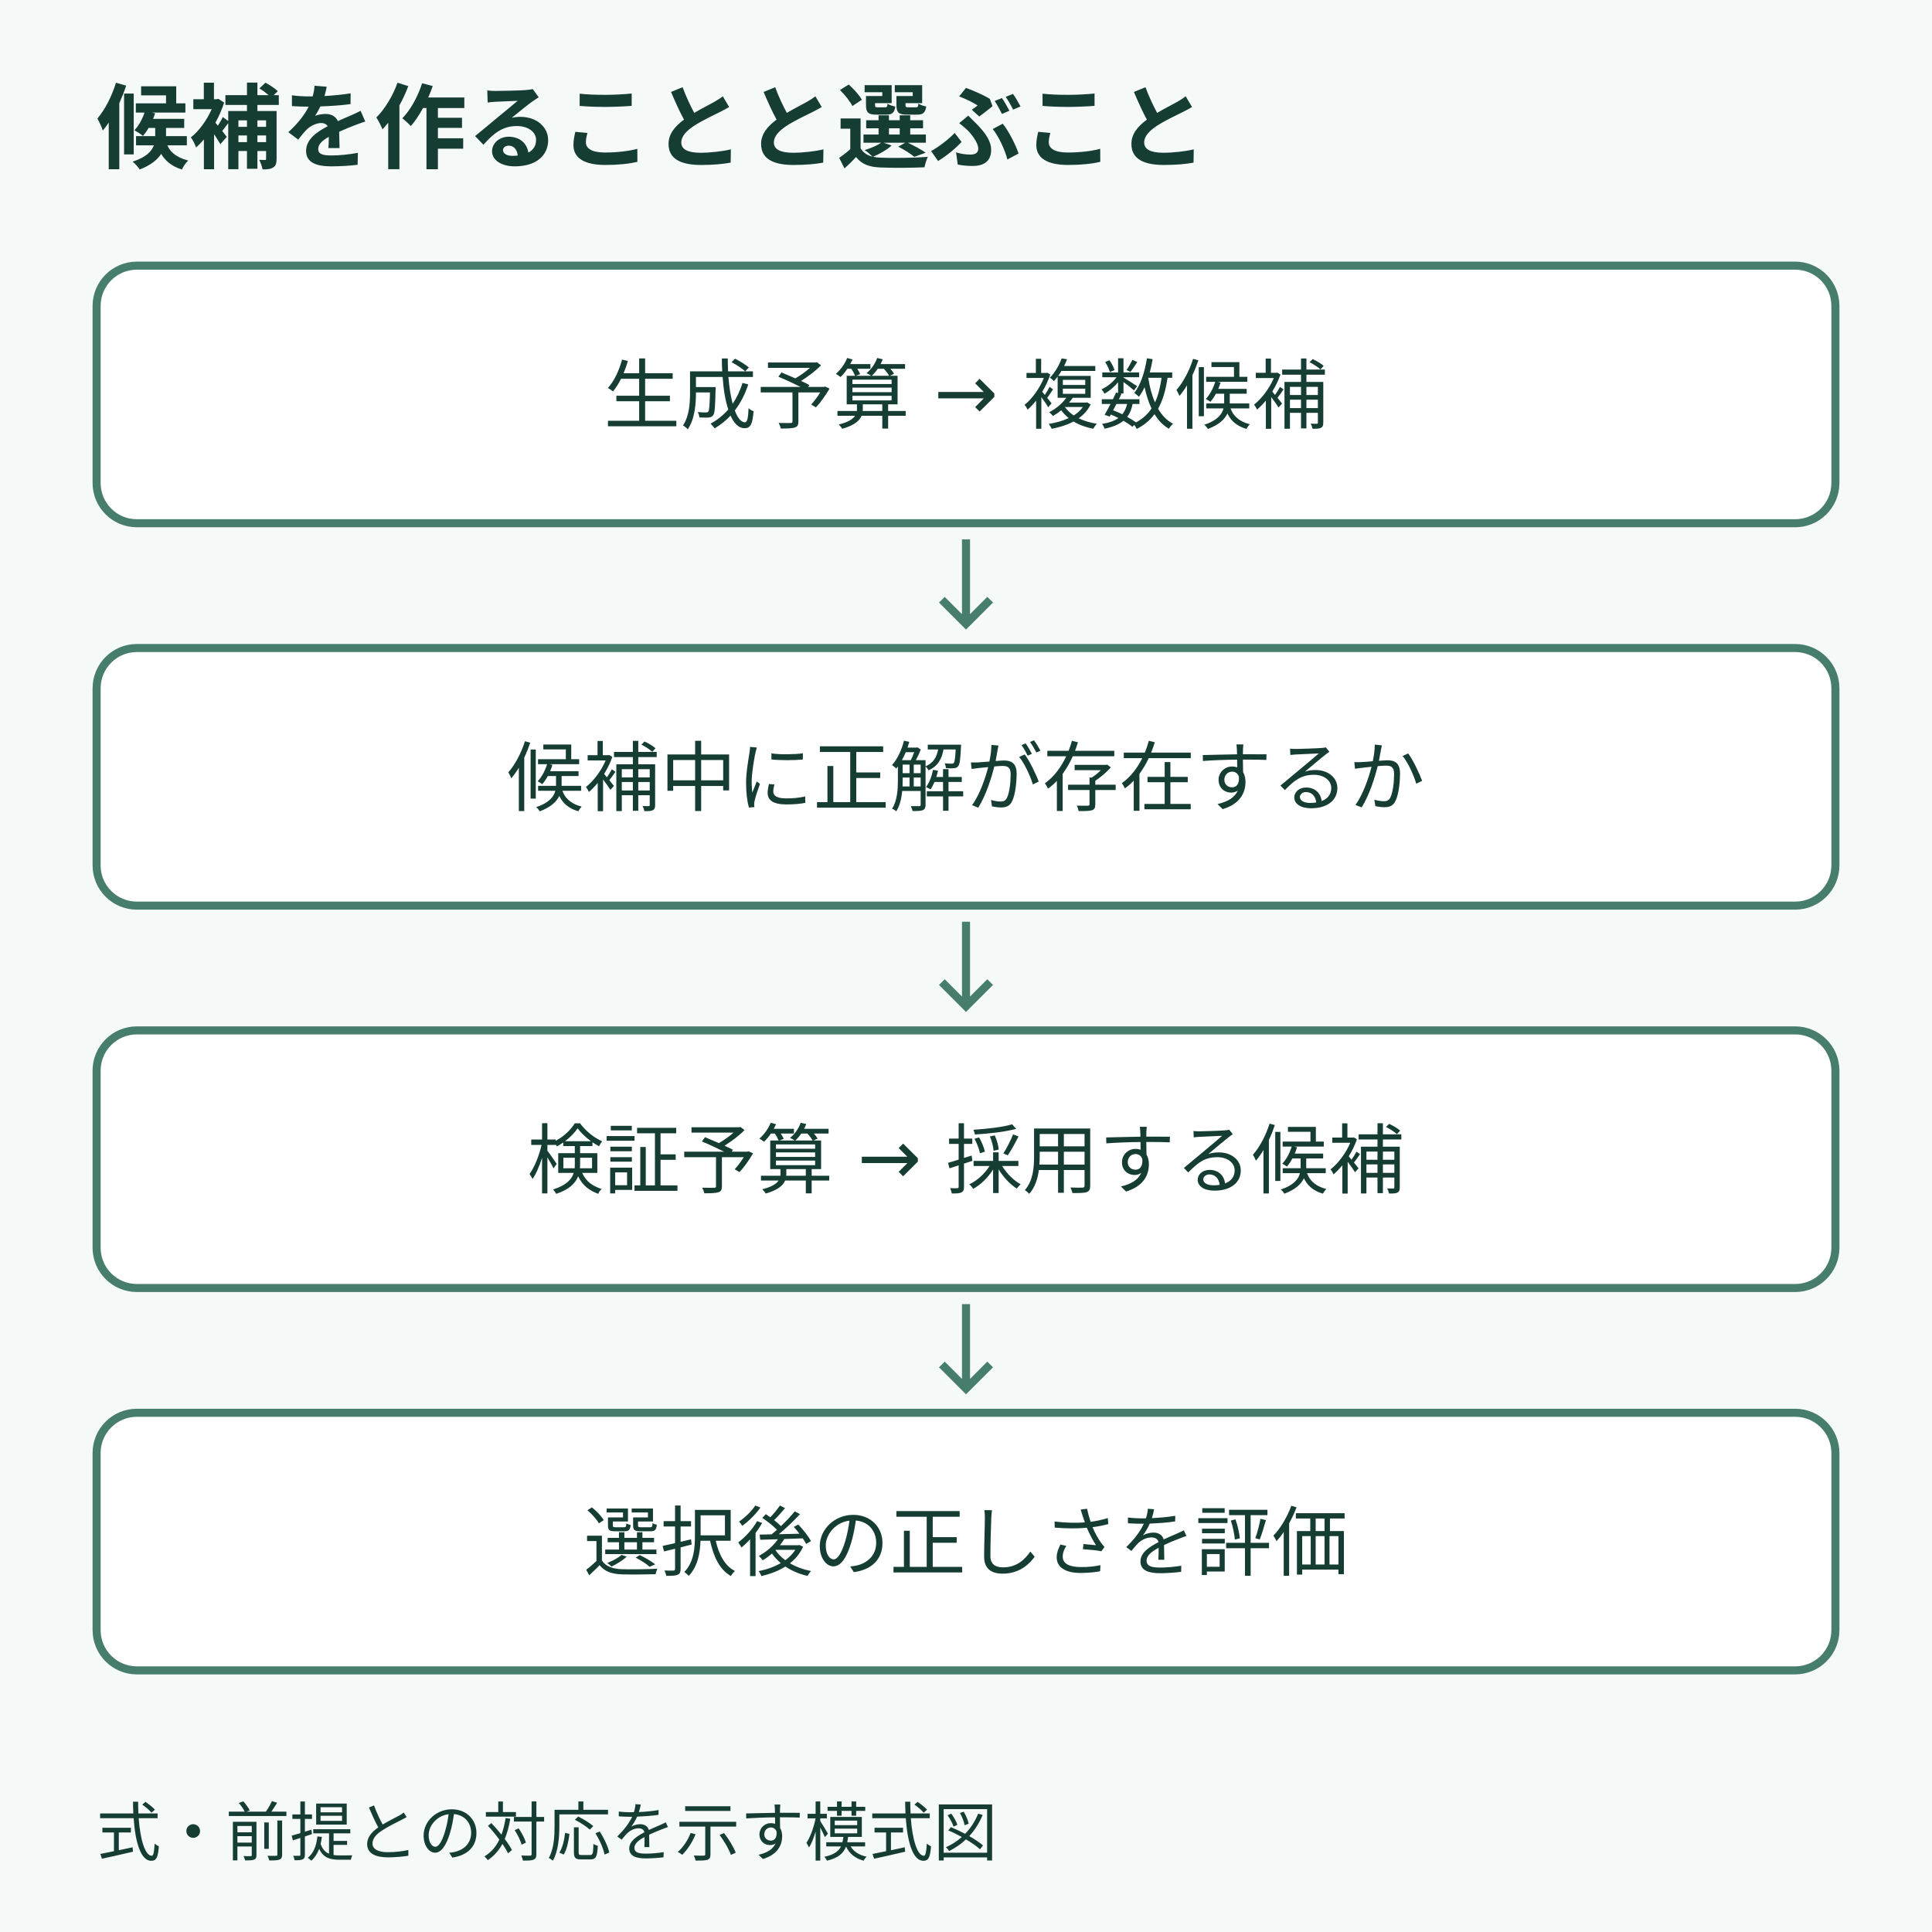
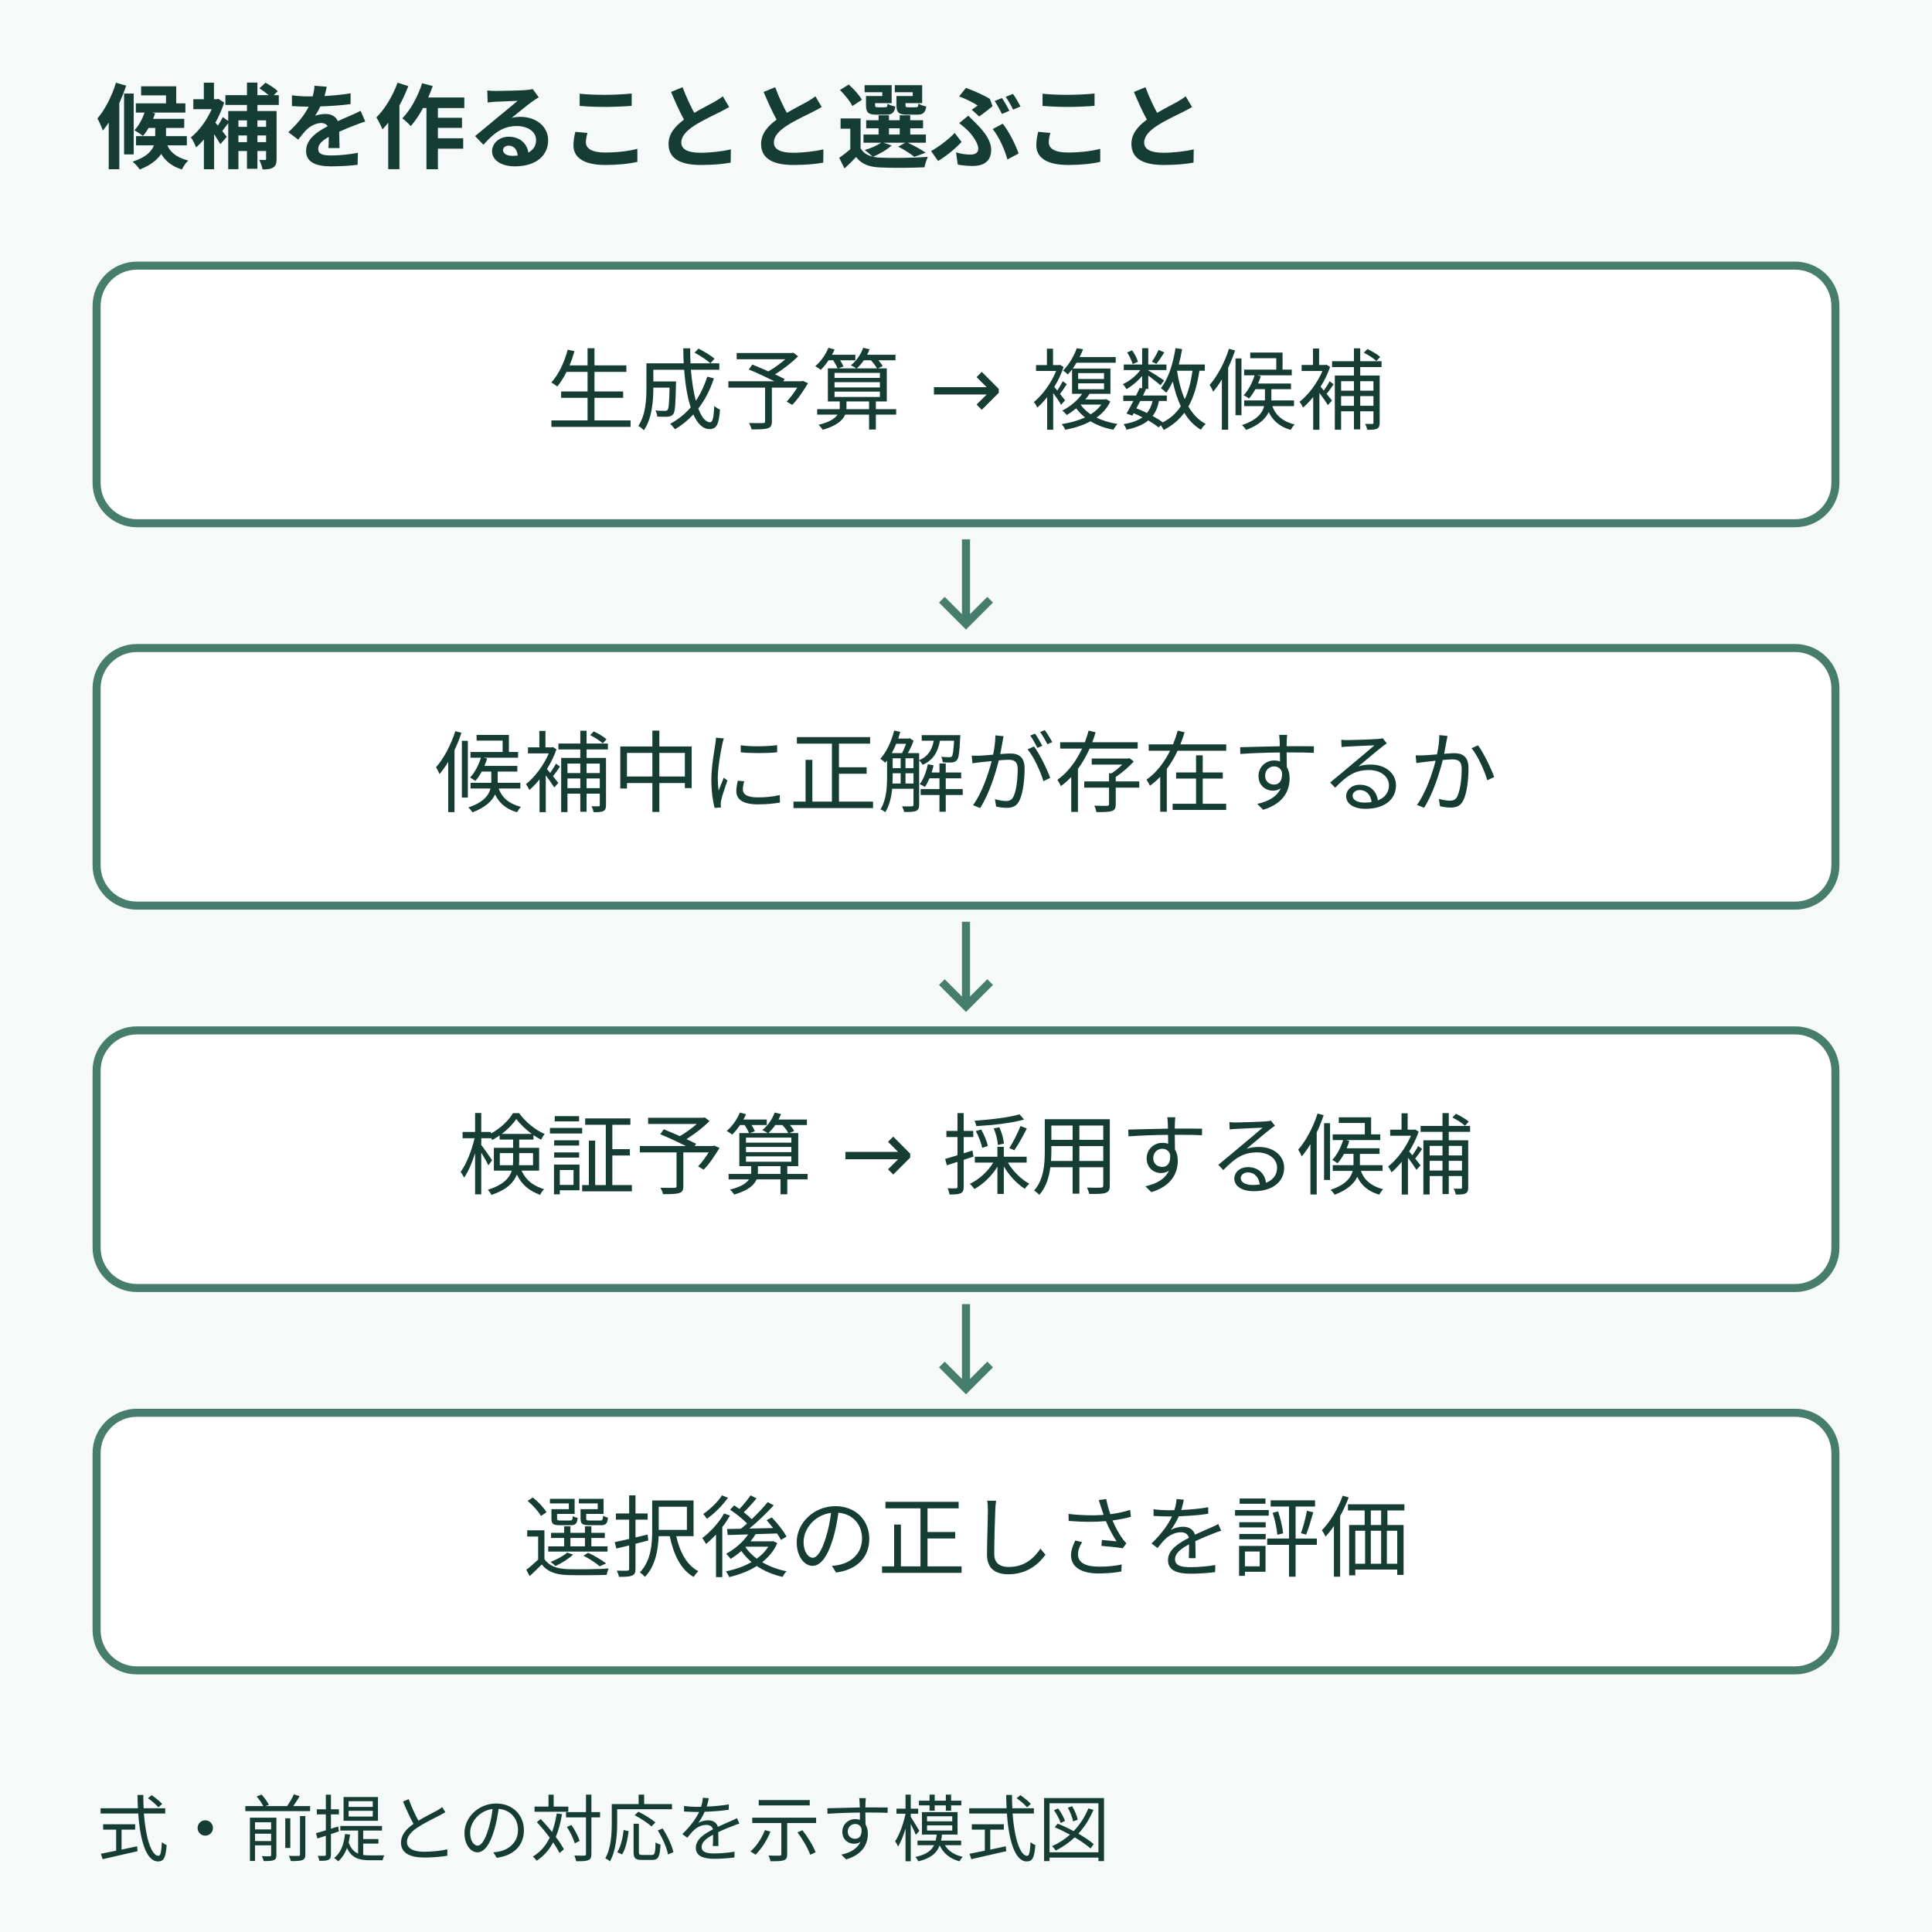
<svg xmlns="http://www.w3.org/2000/svg" width="480" height="480" viewBox="0 0 480 480" role="img" aria-labelledby="t d">
  <rect width="480" height="480" fill="#f5f9f7" />
  <g font-family="system-ui,sans-serif" fill="#163d34">
    <text x="24" y="40" font-size="23" font-weight="700">候補を作ることと選ぶこと</text>
    <rect x="24" y="66" width="432" height="64" rx="10" fill="#ffffff" stroke="#477d6c" stroke-width="2" />
-     <text x="240" y="105" text-anchor="middle" font-size="19">生成予算 → 複数候補</text>
+     <text x="240" y="105" text-anchor="middle" font-size="22">生成予算 → 複数候補</text>
    <path d="M240 134v21m-6-6 6 6 6-6" stroke="#477d6c" stroke-width="2" fill="none" />
    <rect x="24" y="161" width="432" height="64" rx="10" fill="#ffffff" stroke="#477d6c" stroke-width="2" />
-     <text x="240" y="200" text-anchor="middle" font-size="19">候補中に正解が存在するか</text>
+     <text x="240" y="200" text-anchor="middle" font-size="22">候補中に正解が存在するか</text>
    <path d="M240 229v21m-6-6 6 6 6-6" stroke="#477d6c" stroke-width="2" fill="none" />
    <rect x="24" y="256" width="432" height="64" rx="10" fill="#ffffff" stroke="#477d6c" stroke-width="2" />
-     <text x="240" y="295" text-anchor="middle" font-size="19">検証予算 → 採用する候補</text>
+     <text x="240" y="295" text-anchor="middle" font-size="22">検証予算 → 採用する候補</text>
    <path d="M240 324v21m-6-6 6 6 6-6" stroke="#477d6c" stroke-width="2" fill="none" />
    <rect x="24" y="351" width="432" height="64" rx="10" fill="#ffffff" stroke="#477d6c" stroke-width="2" />
-     <text x="240" y="390" text-anchor="middle" font-size="19">選択後の正しさを評価</text>
-     <text x="24" y="461" font-size="16">式・前提との対応を示す模式図</text>
+     <text x="240" y="390" text-anchor="middle" font-size="22">選択後の正しさを評価</text>
+     <text x="24" y="461" font-size="18">式・前提との対応を示す模式図</text>
  </g>
</svg>
